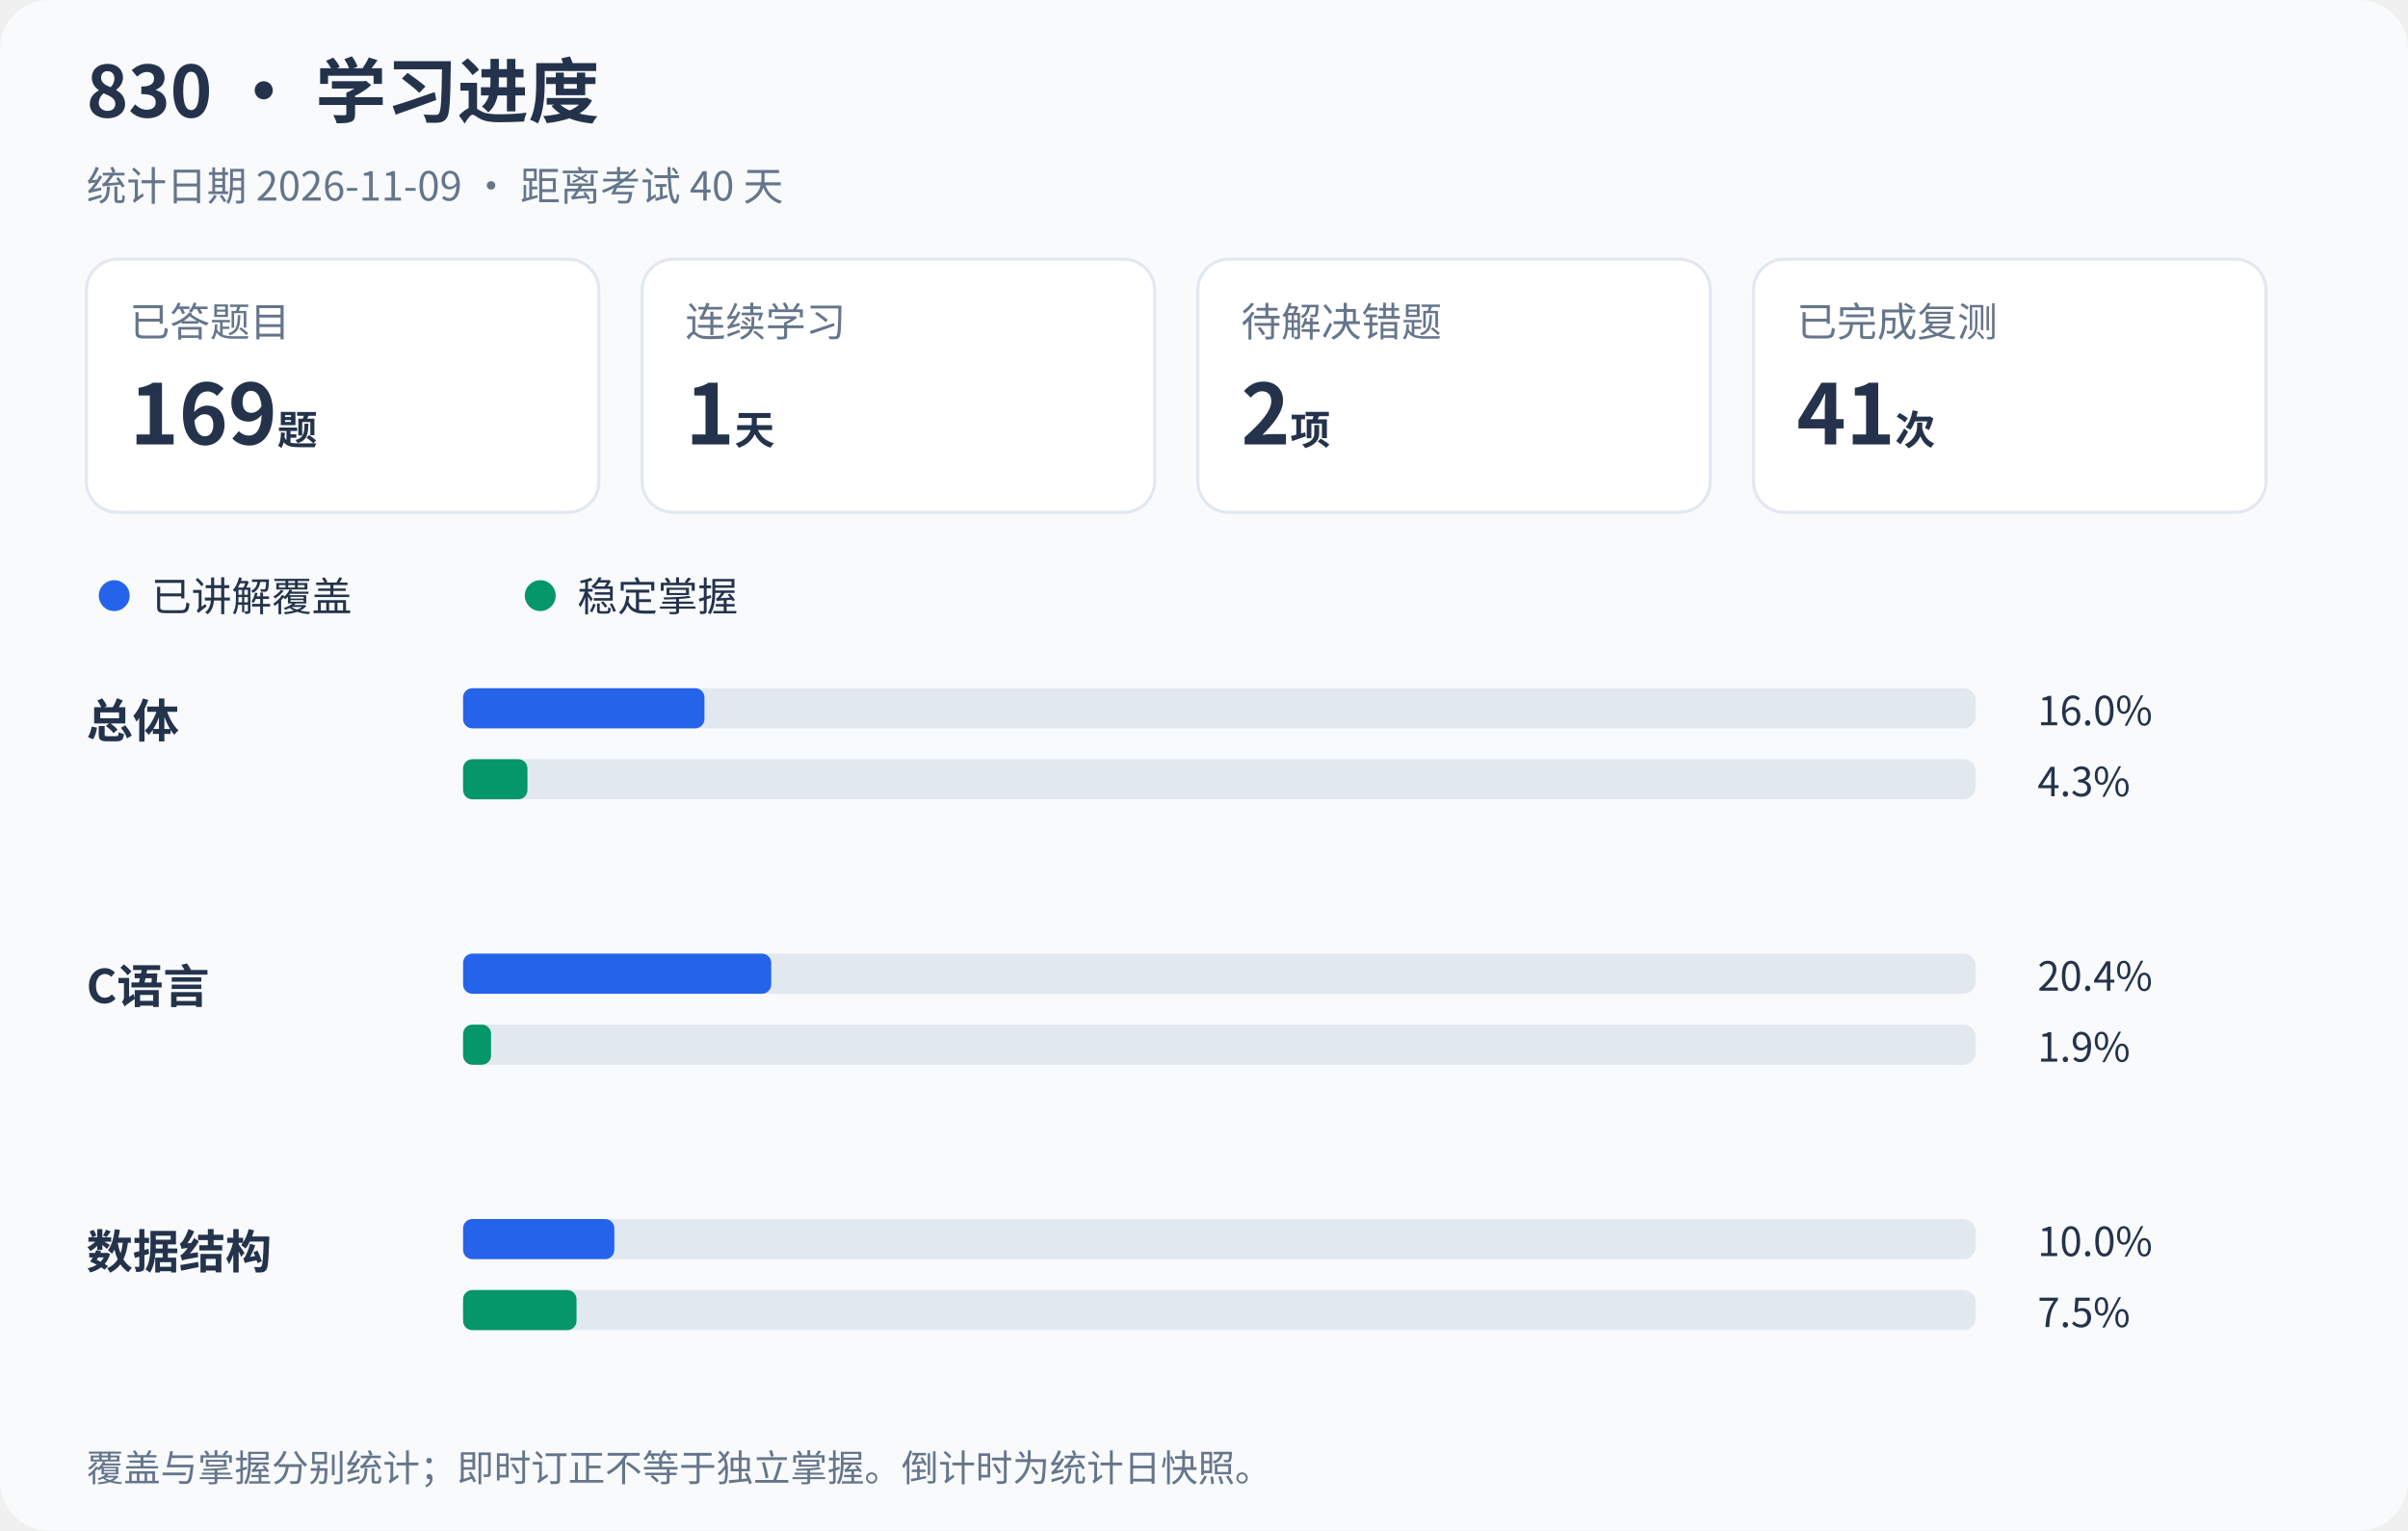
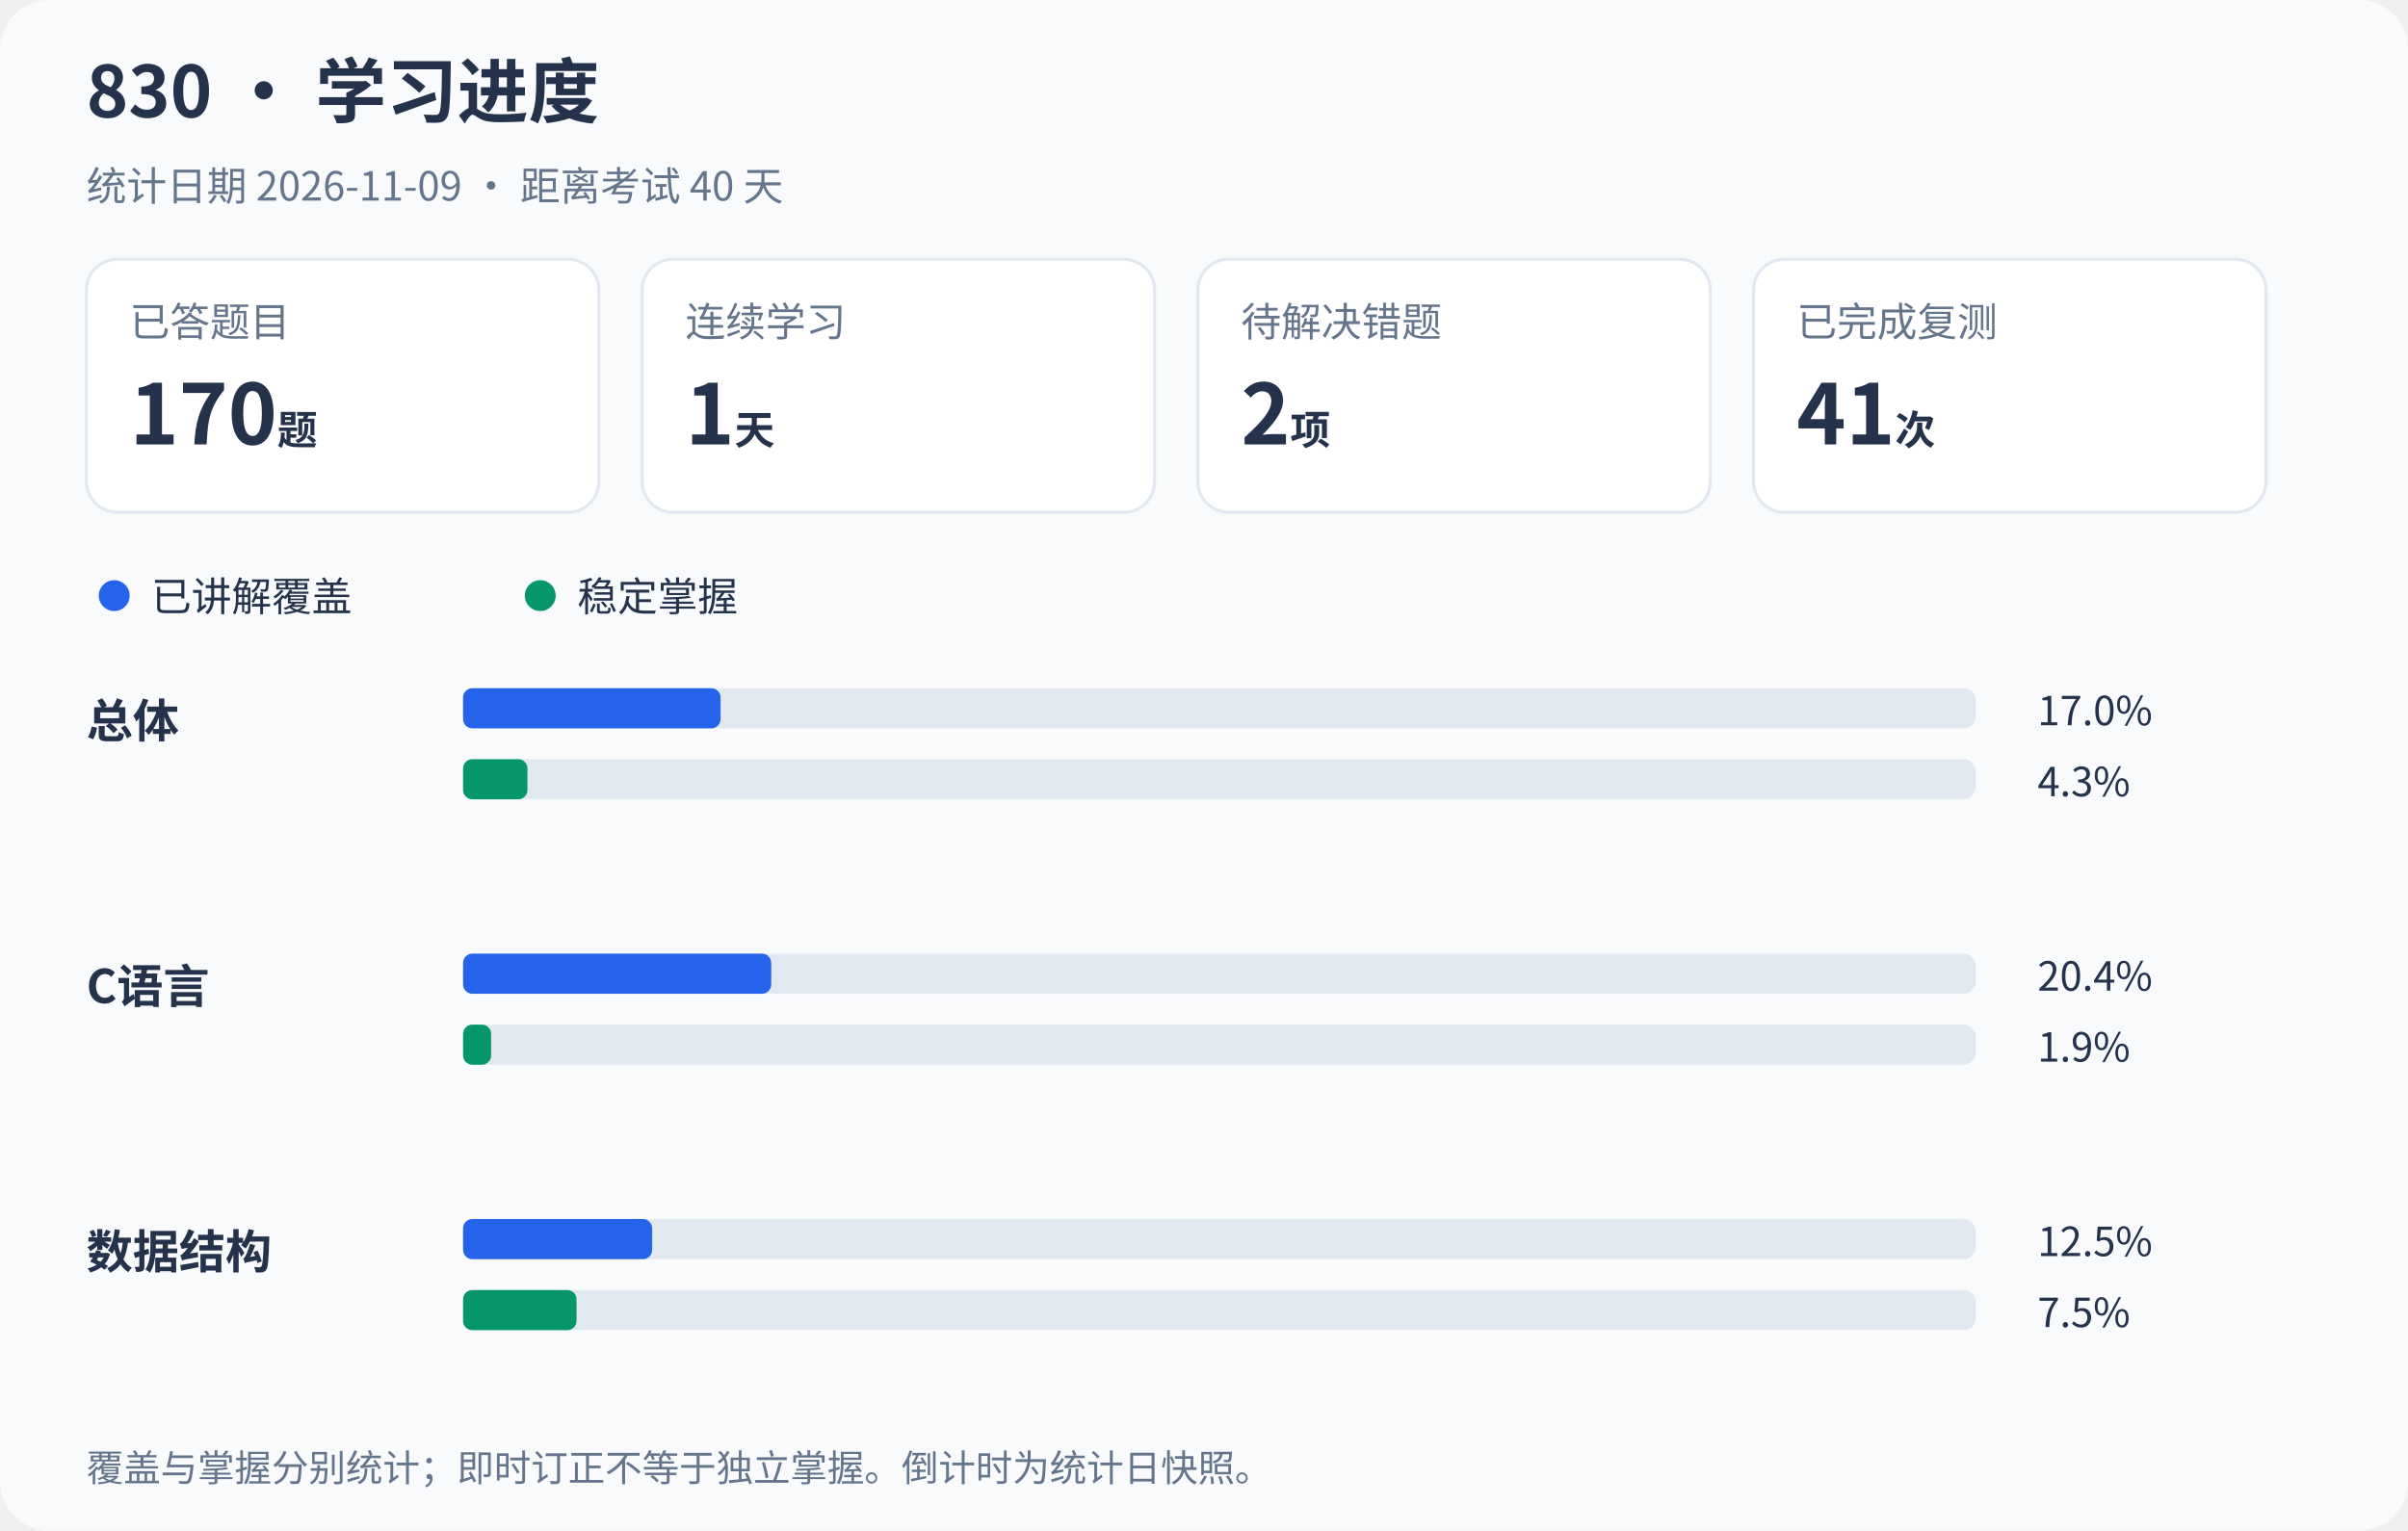
<svg xmlns="http://www.w3.org/2000/svg" width="780" height="496" viewBox="0 0 780 496" role="img" aria-labelledby="title desc">
  <style>text{font-family:system-ui,"Noto Sans CJK SC","Microsoft YaHei",sans-serif;fill:#24334b}.muted{fill:#65758b}.blue{fill:#2563eb}.green{fill:#059669}</style>
  <rect width="100%" height="100%" rx="16" fill="#f8fafc" />
  <text x="28" y="38" font-size="23" font-weight="700">830 · 学习进度</text>
  <text x="28" y="65" class="muted" font-size="13">统计日期 2026-11-09 · 距离考试 40 天</text>
  <rect x="28" y="84" width="166" height="82" rx="10" fill="#fff" stroke="#e2e8f0" />
  <text x="42" y="109" class="muted" font-size="13">已答题目</text>
-   <text x="42" y="144" font-size="27" font-weight="700">169<tspan font-size="13"> 题</tspan>
+   <text x="42" y="144" font-size="27" font-weight="700">170<tspan font-size="13"> 题</tspan>
  </text>
  <rect x="208" y="84" width="166" height="82" rx="10" fill="#fff" stroke="#e2e8f0" />
  <text x="222" y="109" class="muted" font-size="13">连续学习</text>
  <text x="222" y="144" font-size="27" font-weight="700">1<tspan font-size="13"> 天</tspan>
  </text>
  <rect x="388" y="84" width="166" height="82" rx="10" fill="#fff" stroke="#e2e8f0" />
  <text x="402" y="109" class="muted" font-size="13">待解决错题</text>
  <text x="402" y="144" font-size="27" font-weight="700">2<tspan font-size="13"> 项</tspan>
  </text>
  <rect x="568" y="84" width="166" height="82" rx="10" fill="#fff" stroke="#e2e8f0" />
  <text x="582" y="109" class="muted" font-size="13">已完成复测</text>
  <text x="582" y="144" font-size="27" font-weight="700">41<tspan font-size="13"> 次</tspan>
  </text>
  <circle cx="37" cy="193" r="5" fill="#2563eb" />
  <text x="49" y="198" font-size="13">已讲解覆盖</text>
  <circle cx="175" cy="193" r="5" fill="#059669" />
  <text x="187" y="198" font-size="13">稳定掌握</text>
  <text x="28" y="239" font-size="15" font-weight="600">总体</text>
  <rect x="150" y="223" width="490" height="13" rx="4" fill="#e2e8f0" />
-   <rect x="150" y="223" width="78.191" height="13" rx="3" fill="#2563eb" />
-   <text x="660" y="235" font-size="13">16.0%</text>
+   <rect x="150" y="223" width="83.404" height="13" rx="3" fill="#2563eb" />
+   <text x="660" y="235" font-size="13">17.0%</text>
  <rect x="150" y="246" width="490" height="13" rx="4" fill="#e2e8f0" />
  <rect x="150" y="246" width="20.851" height="13" rx="3" fill="#059669" />
  <text x="660" y="258" font-size="13">4.3%</text>
  <text x="28" y="325" font-size="15" font-weight="600">C语言</text>
  <rect x="150" y="309" width="490" height="13" rx="4" fill="#e2e8f0" />
  <rect x="150" y="309" width="99.815" height="13" rx="3" fill="#2563eb" />
  <text x="660" y="321" font-size="13">20.4%</text>
  <rect x="150" y="332" width="490" height="13" rx="4" fill="#e2e8f0" />
  <rect x="150" y="332" width="9.074" height="13" rx="3" fill="#059669" />
  <text x="660" y="344" font-size="13">1.9%</text>
  <text x="28" y="411" font-size="15" font-weight="600">数据结构</text>
  <rect x="150" y="395" width="490" height="13" rx="4" fill="#e2e8f0" />
-   <rect x="150" y="395" width="49.000" height="13" rx="3" fill="#2563eb" />
-   <text x="660" y="407" font-size="13">10.0%</text>
+   <rect x="150" y="395" width="61.250" height="13" rx="3" fill="#2563eb" />
+   <text x="660" y="407" font-size="13">12.5%</text>
  <rect x="150" y="418" width="490" height="13" rx="4" fill="#e2e8f0" />
  <rect x="150" y="418" width="36.750" height="13" rx="3" fill="#059669" />
  <text x="660" y="430" font-size="13">7.5%</text>
  <text x="28" y="480" class="muted" font-size="12">覆盖与掌握分别统计；即时订正不等于独立掌握。倒计时为统计日快照。</text>
</svg>
